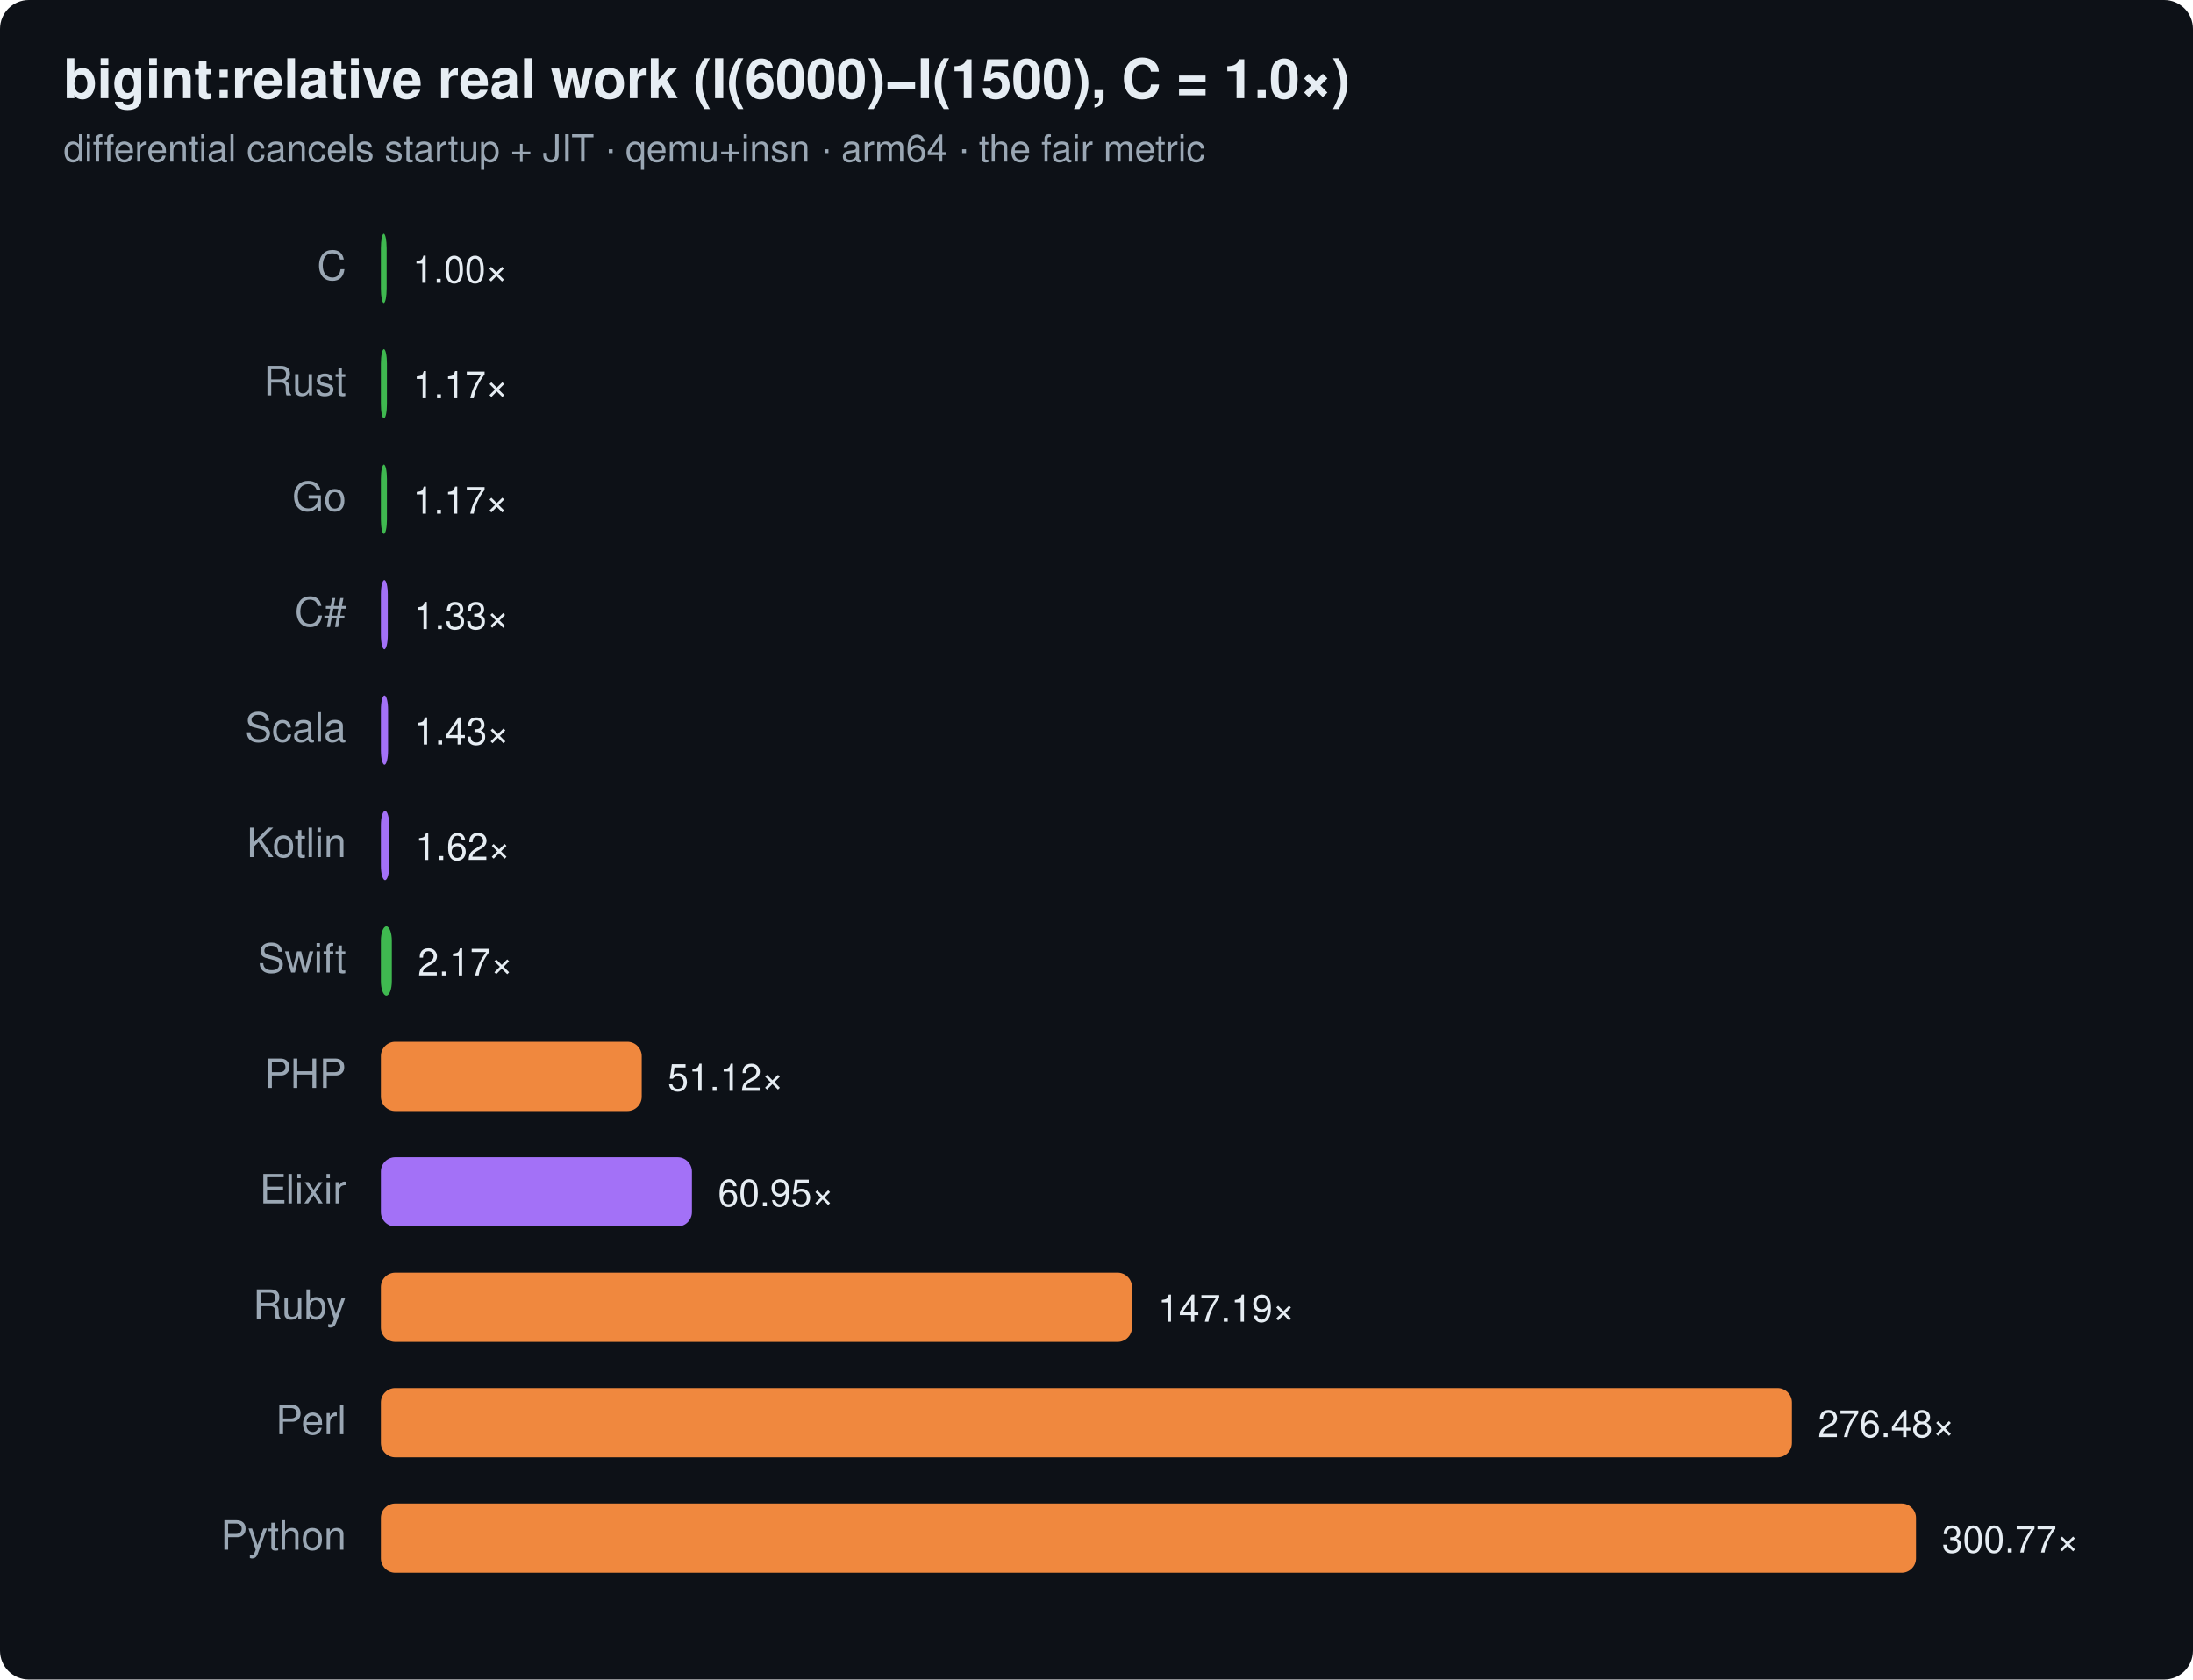
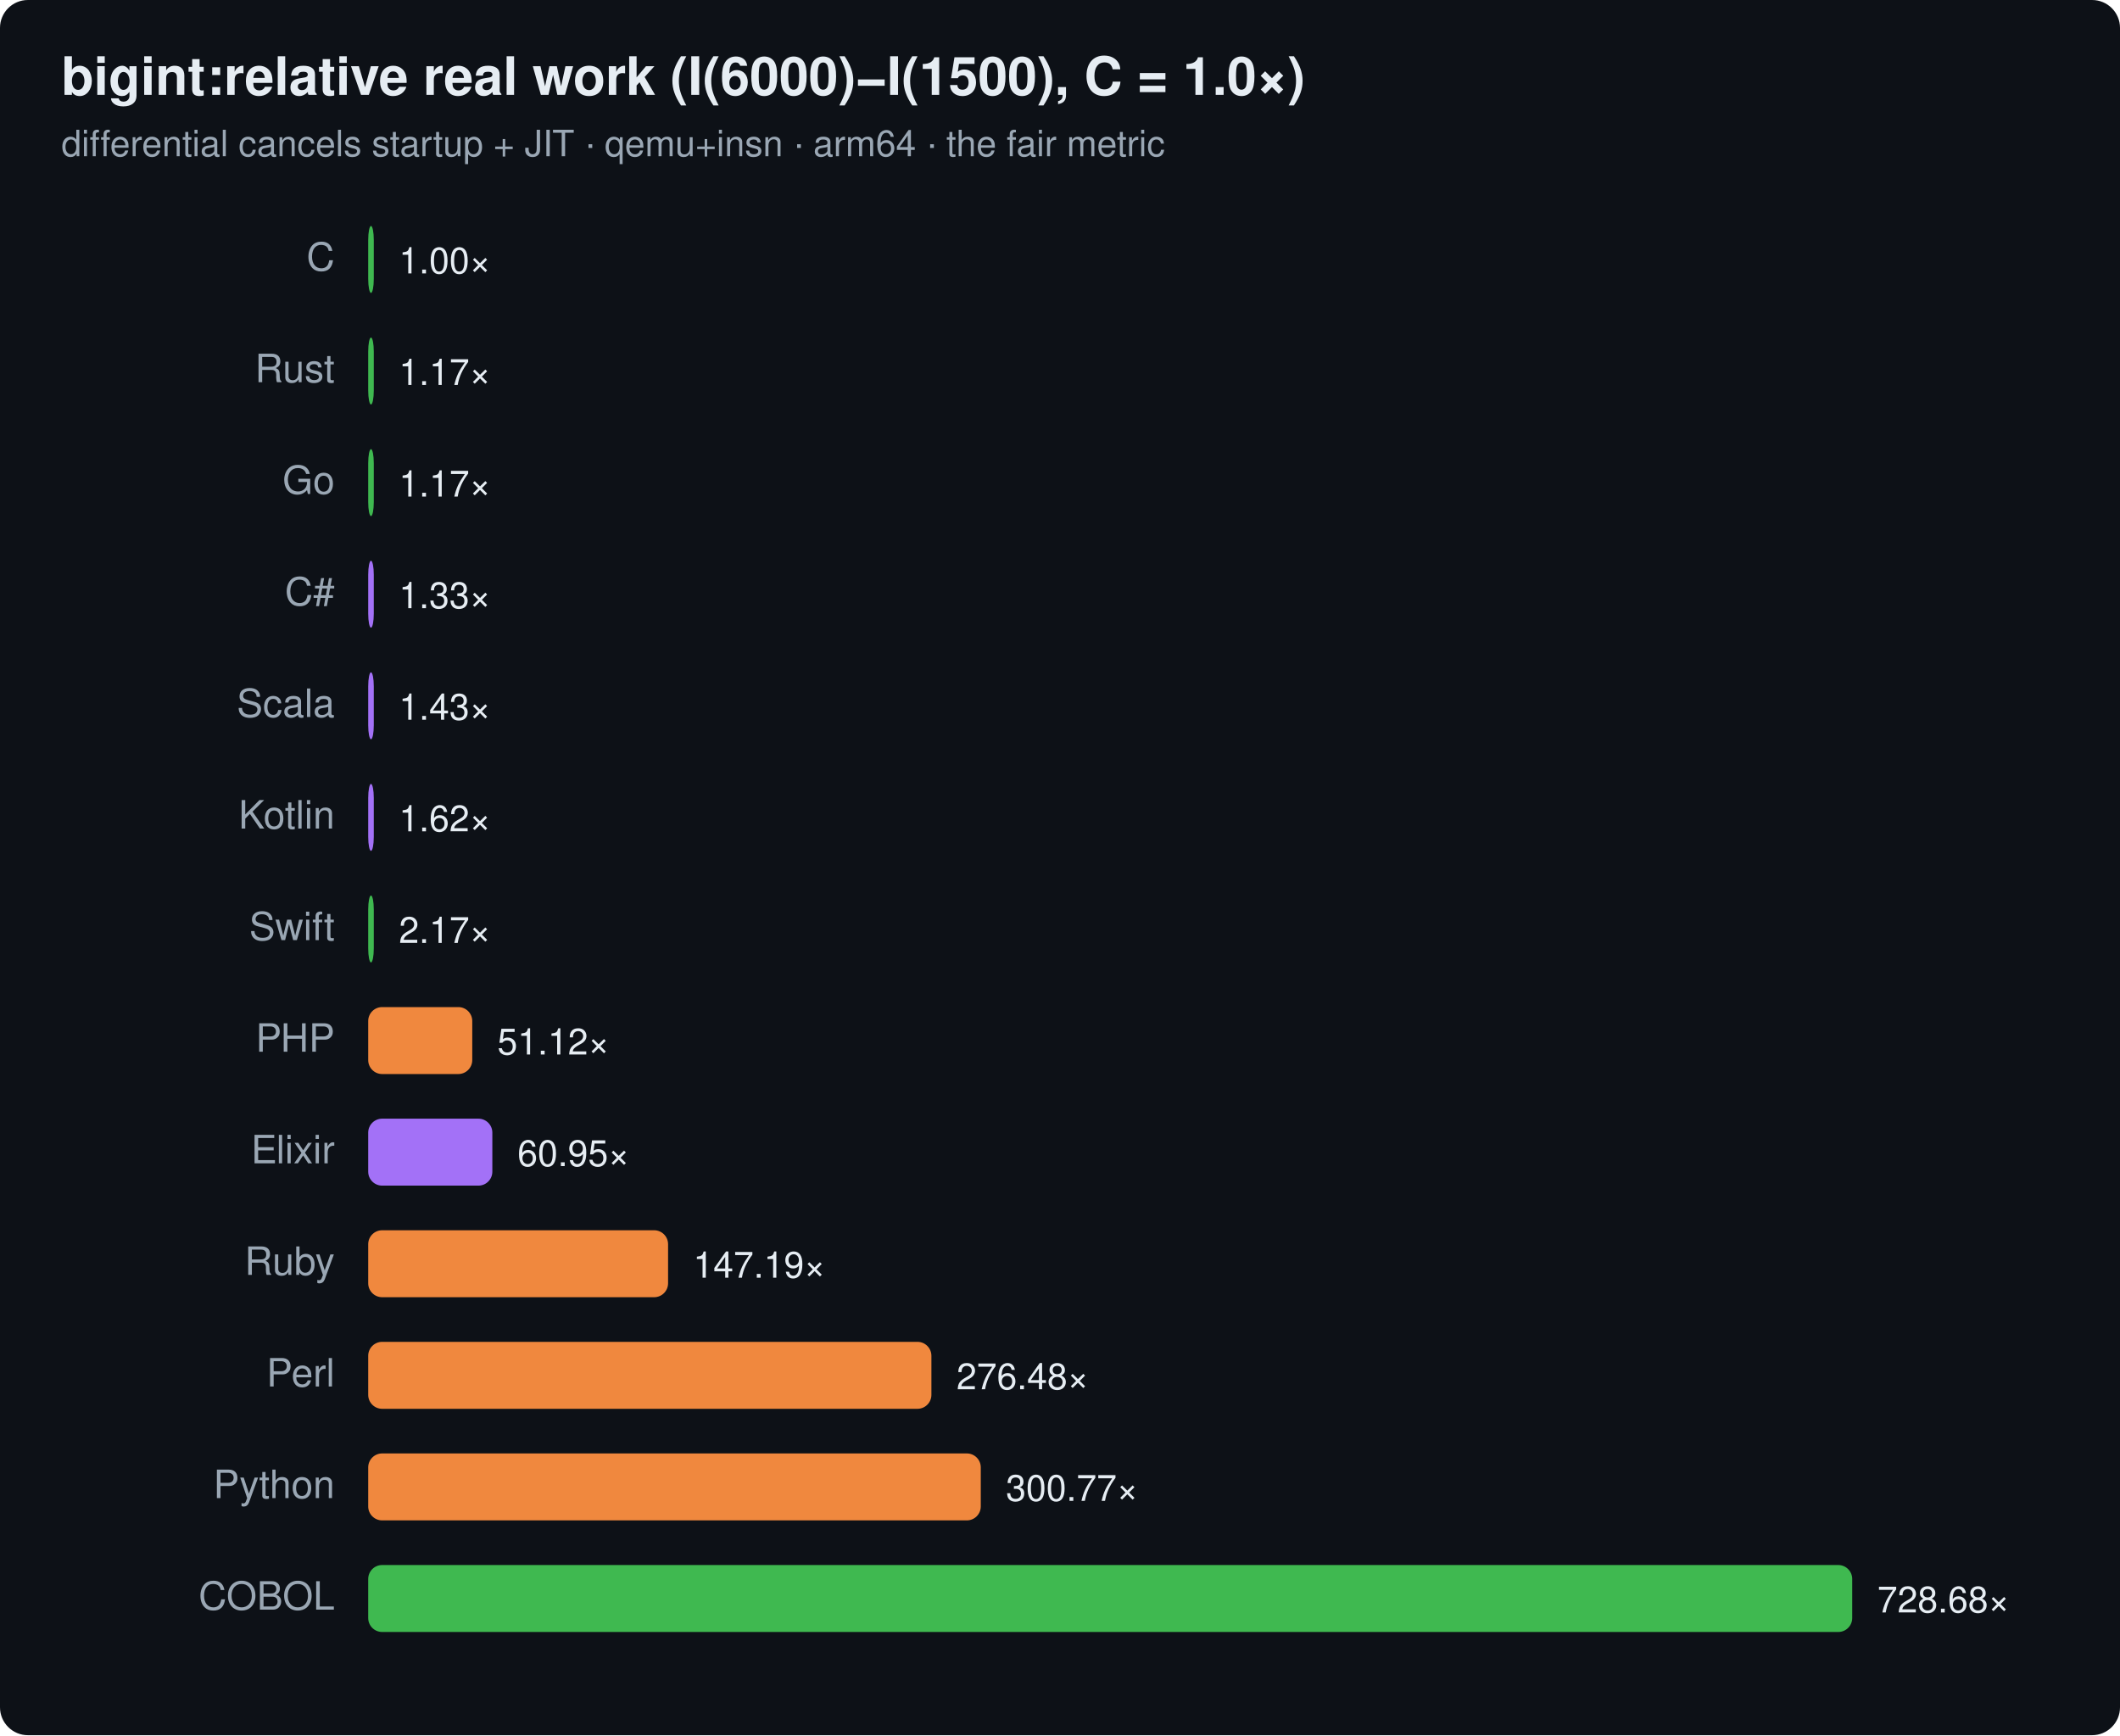
- <svg xmlns="http://www.w3.org/2000/svg" width="760" height="582" viewBox="0 0 760 582" font-family="ui-sans-serif,system-ui,Segoe UI,Helvetica,Arial">
-   <rect width="760" height="582" rx="10" fill="#0d1117" />
+ <svg xmlns="http://www.w3.org/2000/svg" width="760" height="622" viewBox="0 0 760 622" font-family="ui-sans-serif,system-ui,Segoe UI,Helvetica,Arial">
+   <rect width="760" height="622" rx="10" fill="#0d1117" />
  <text x="22" y="34" font-size="19" font-weight="700" fill="#e6edf3">bigint:relative real work (I(6000)−I(1500), C = 1.0×)</text>
  <text x="22" y="56" font-size="13" fill="#9aa7b4">differential cancels startup + JIT · qemu+insn · arm64 · the fair metric</text>
  <text x="120" y="97" text-anchor="end" font-size="14" fill="#9aa7b4">C</text>
  <rect x="132" y="81" width="2.0" height="24" rx="5" fill="#3fb950" />
  <text x="143.0" y="98" font-size="13" fill="#e6edf3">1.00×</text>
  <text x="120" y="137" text-anchor="end" font-size="14" fill="#9aa7b4">Rust</text>
-   <rect x="132" y="121" width="2.1" height="24" rx="5" fill="#3fb950" />
-   <text x="143.1" y="138" font-size="13" fill="#e6edf3">1.17×</text>
+   <rect x="132" y="121" width="2.0" height="24" rx="5" fill="#3fb950" />
+   <text x="143.0" y="138" font-size="13" fill="#e6edf3">1.17×</text>
  <text x="120" y="177" text-anchor="end" font-size="14" fill="#9aa7b4">Go</text>
-   <rect x="132" y="161" width="2.1" height="24" rx="5" fill="#3fb950" />
-   <text x="143.1" y="178" font-size="13" fill="#e6edf3">1.17×</text>
+   <rect x="132" y="161" width="2.0" height="24" rx="5" fill="#3fb950" />
+   <text x="143.0" y="178" font-size="13" fill="#e6edf3">1.17×</text>
  <text x="120" y="217" text-anchor="end" font-size="14" fill="#9aa7b4">C#</text>
-   <rect x="132" y="201" width="2.4" height="24" rx="5" fill="#a371f7" />
-   <text x="143.4" y="218" font-size="13" fill="#e6edf3">1.33×</text>
+   <rect x="132" y="201" width="2.0" height="24" rx="5" fill="#a371f7" />
+   <text x="143.0" y="218" font-size="13" fill="#e6edf3">1.33×</text>
  <text x="120" y="257" text-anchor="end" font-size="14" fill="#9aa7b4">Scala</text>
-   <rect x="132" y="241" width="2.5" height="24" rx="5" fill="#a371f7" />
-   <text x="143.5" y="258" font-size="13" fill="#e6edf3">1.43×</text>
+   <rect x="132" y="241" width="2.0" height="24" rx="5" fill="#a371f7" />
+   <text x="143.0" y="258" font-size="13" fill="#e6edf3">1.43×</text>
  <text x="120" y="297" text-anchor="end" font-size="14" fill="#9aa7b4">Kotlin</text>
-   <rect x="132" y="281" width="2.9" height="24" rx="5" fill="#a371f7" />
-   <text x="143.9" y="298" font-size="13" fill="#e6edf3">1.62×</text>
+   <rect x="132" y="281" width="2.0" height="24" rx="5" fill="#a371f7" />
+   <text x="143.0" y="298" font-size="13" fill="#e6edf3">1.62×</text>
  <text x="120" y="337" text-anchor="end" font-size="14" fill="#9aa7b4">Swift</text>
-   <rect x="132" y="321" width="3.8" height="24" rx="5" fill="#3fb950" />
-   <text x="144.8" y="338" font-size="13" fill="#e6edf3">2.17×</text>
+   <rect x="132" y="321" width="2.0" height="24" rx="5" fill="#3fb950" />
+   <text x="143.0" y="338" font-size="13" fill="#e6edf3">2.17×</text>
  <text x="120" y="377" text-anchor="end" font-size="14" fill="#9aa7b4">PHP</text>
-   <rect x="132" y="361" width="90.4" height="24" rx="5" fill="#f0883e" />
-   <text x="231.4" y="378" font-size="13" fill="#e6edf3">51.12×</text>
+   <rect x="132" y="361" width="37.3" height="24" rx="5" fill="#f0883e" />
+   <text x="178.3" y="378" font-size="13" fill="#e6edf3">51.12×</text>
  <text x="120" y="417" text-anchor="end" font-size="14" fill="#9aa7b4">Elixir</text>
-   <rect x="132" y="401" width="107.8" height="24" rx="5" fill="#a371f7" />
-   <text x="248.8" y="418" font-size="13" fill="#e6edf3">60.95×</text>
+   <rect x="132" y="401" width="44.5" height="24" rx="5" fill="#a371f7" />
+   <text x="185.5" y="418" font-size="13" fill="#e6edf3">60.95×</text>
  <text x="120" y="457" text-anchor="end" font-size="14" fill="#9aa7b4">Ruby</text>
-   <rect x="132" y="441" width="260.3" height="24" rx="5" fill="#f0883e" />
-   <text x="401.3" y="458" font-size="13" fill="#e6edf3">147.19×</text>
+   <rect x="132" y="441" width="107.5" height="24" rx="5" fill="#f0883e" />
+   <text x="248.5" y="458" font-size="13" fill="#e6edf3">147.19×</text>
  <text x="120" y="497" text-anchor="end" font-size="14" fill="#9aa7b4">Perl</text>
-   <rect x="132" y="481" width="489.0" height="24" rx="5" fill="#f0883e" />
-   <text x="630.0" y="498" font-size="13" fill="#e6edf3">276.48×</text>
+   <rect x="132" y="481" width="201.9" height="24" rx="5" fill="#f0883e" />
+   <text x="342.9" y="498" font-size="13" fill="#e6edf3">276.48×</text>
  <text x="120" y="537" text-anchor="end" font-size="14" fill="#9aa7b4">Python</text>
-   <rect x="132" y="521" width="532.0" height="24" rx="5" fill="#f0883e" />
-   <text x="673.0" y="538" font-size="13" fill="#e6edf3">300.77×</text>
+   <rect x="132" y="521" width="219.6" height="24" rx="5" fill="#f0883e" />
+   <text x="360.6" y="538" font-size="13" fill="#e6edf3">300.77×</text>
+   <text x="120" y="577" text-anchor="end" font-size="14" fill="#9aa7b4">COBOL</text>
+   <rect x="132" y="561" width="532.0" height="24" rx="5" fill="#3fb950" />
+   <text x="673.0" y="578" font-size="13" fill="#e6edf3">728.68×</text>
</svg>
